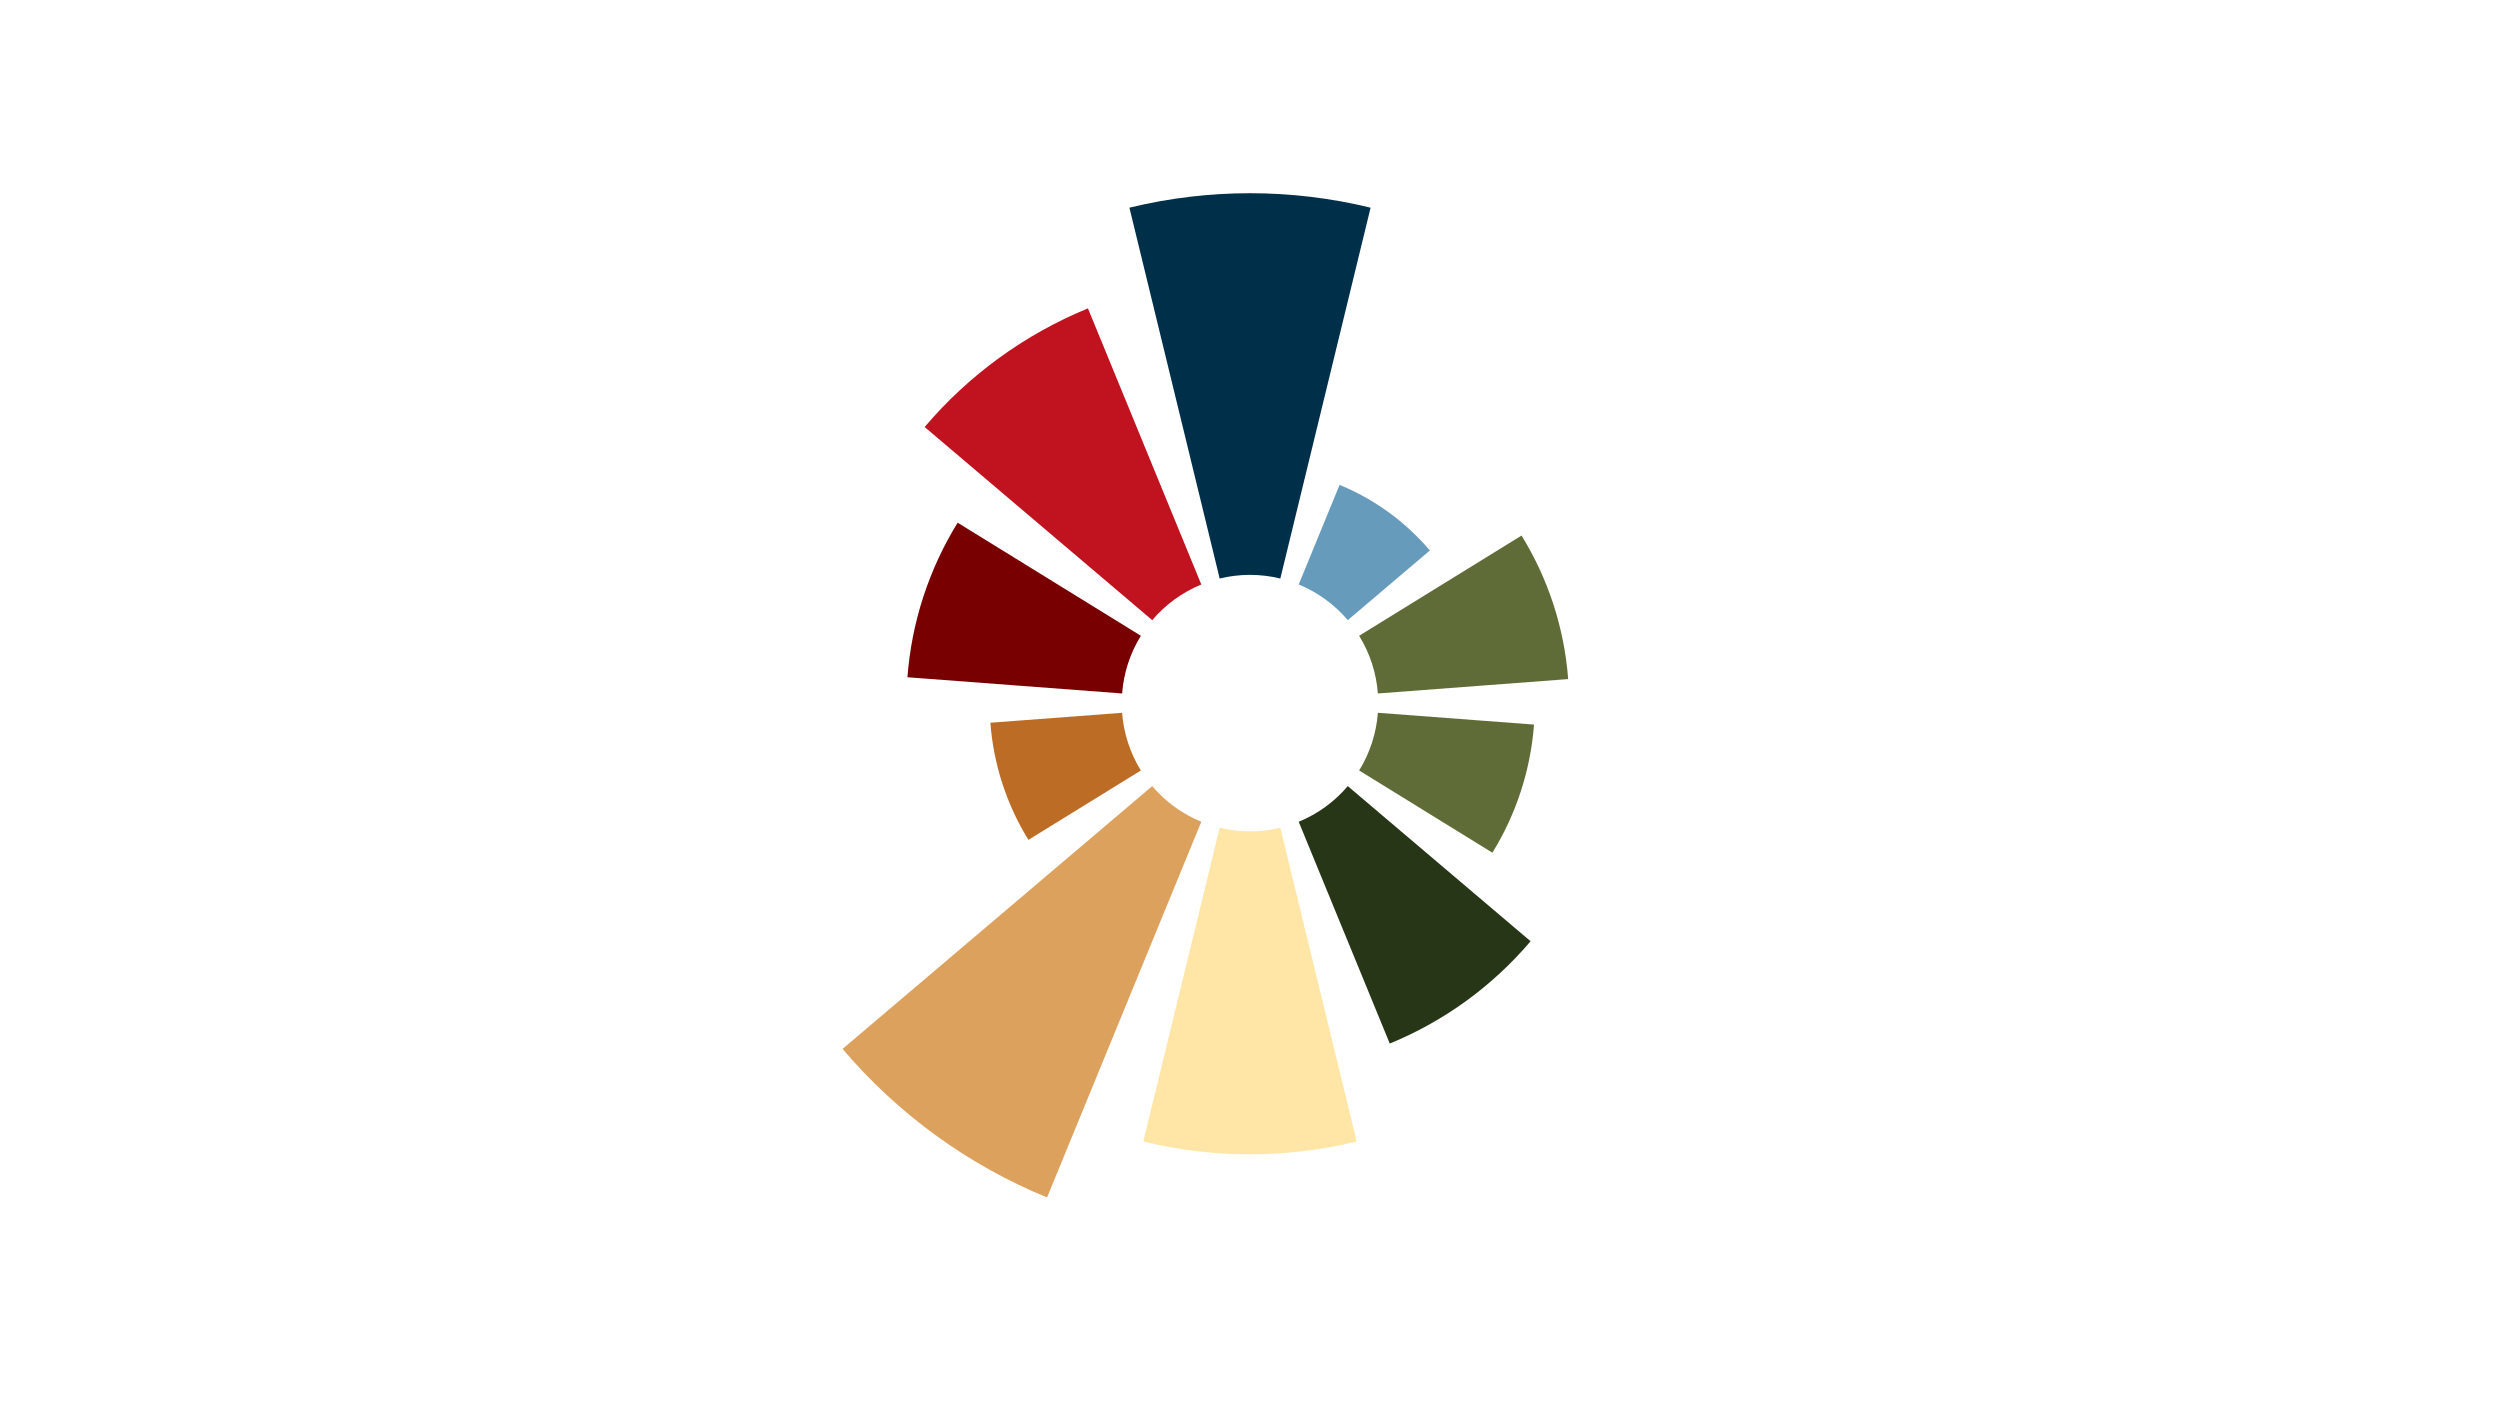
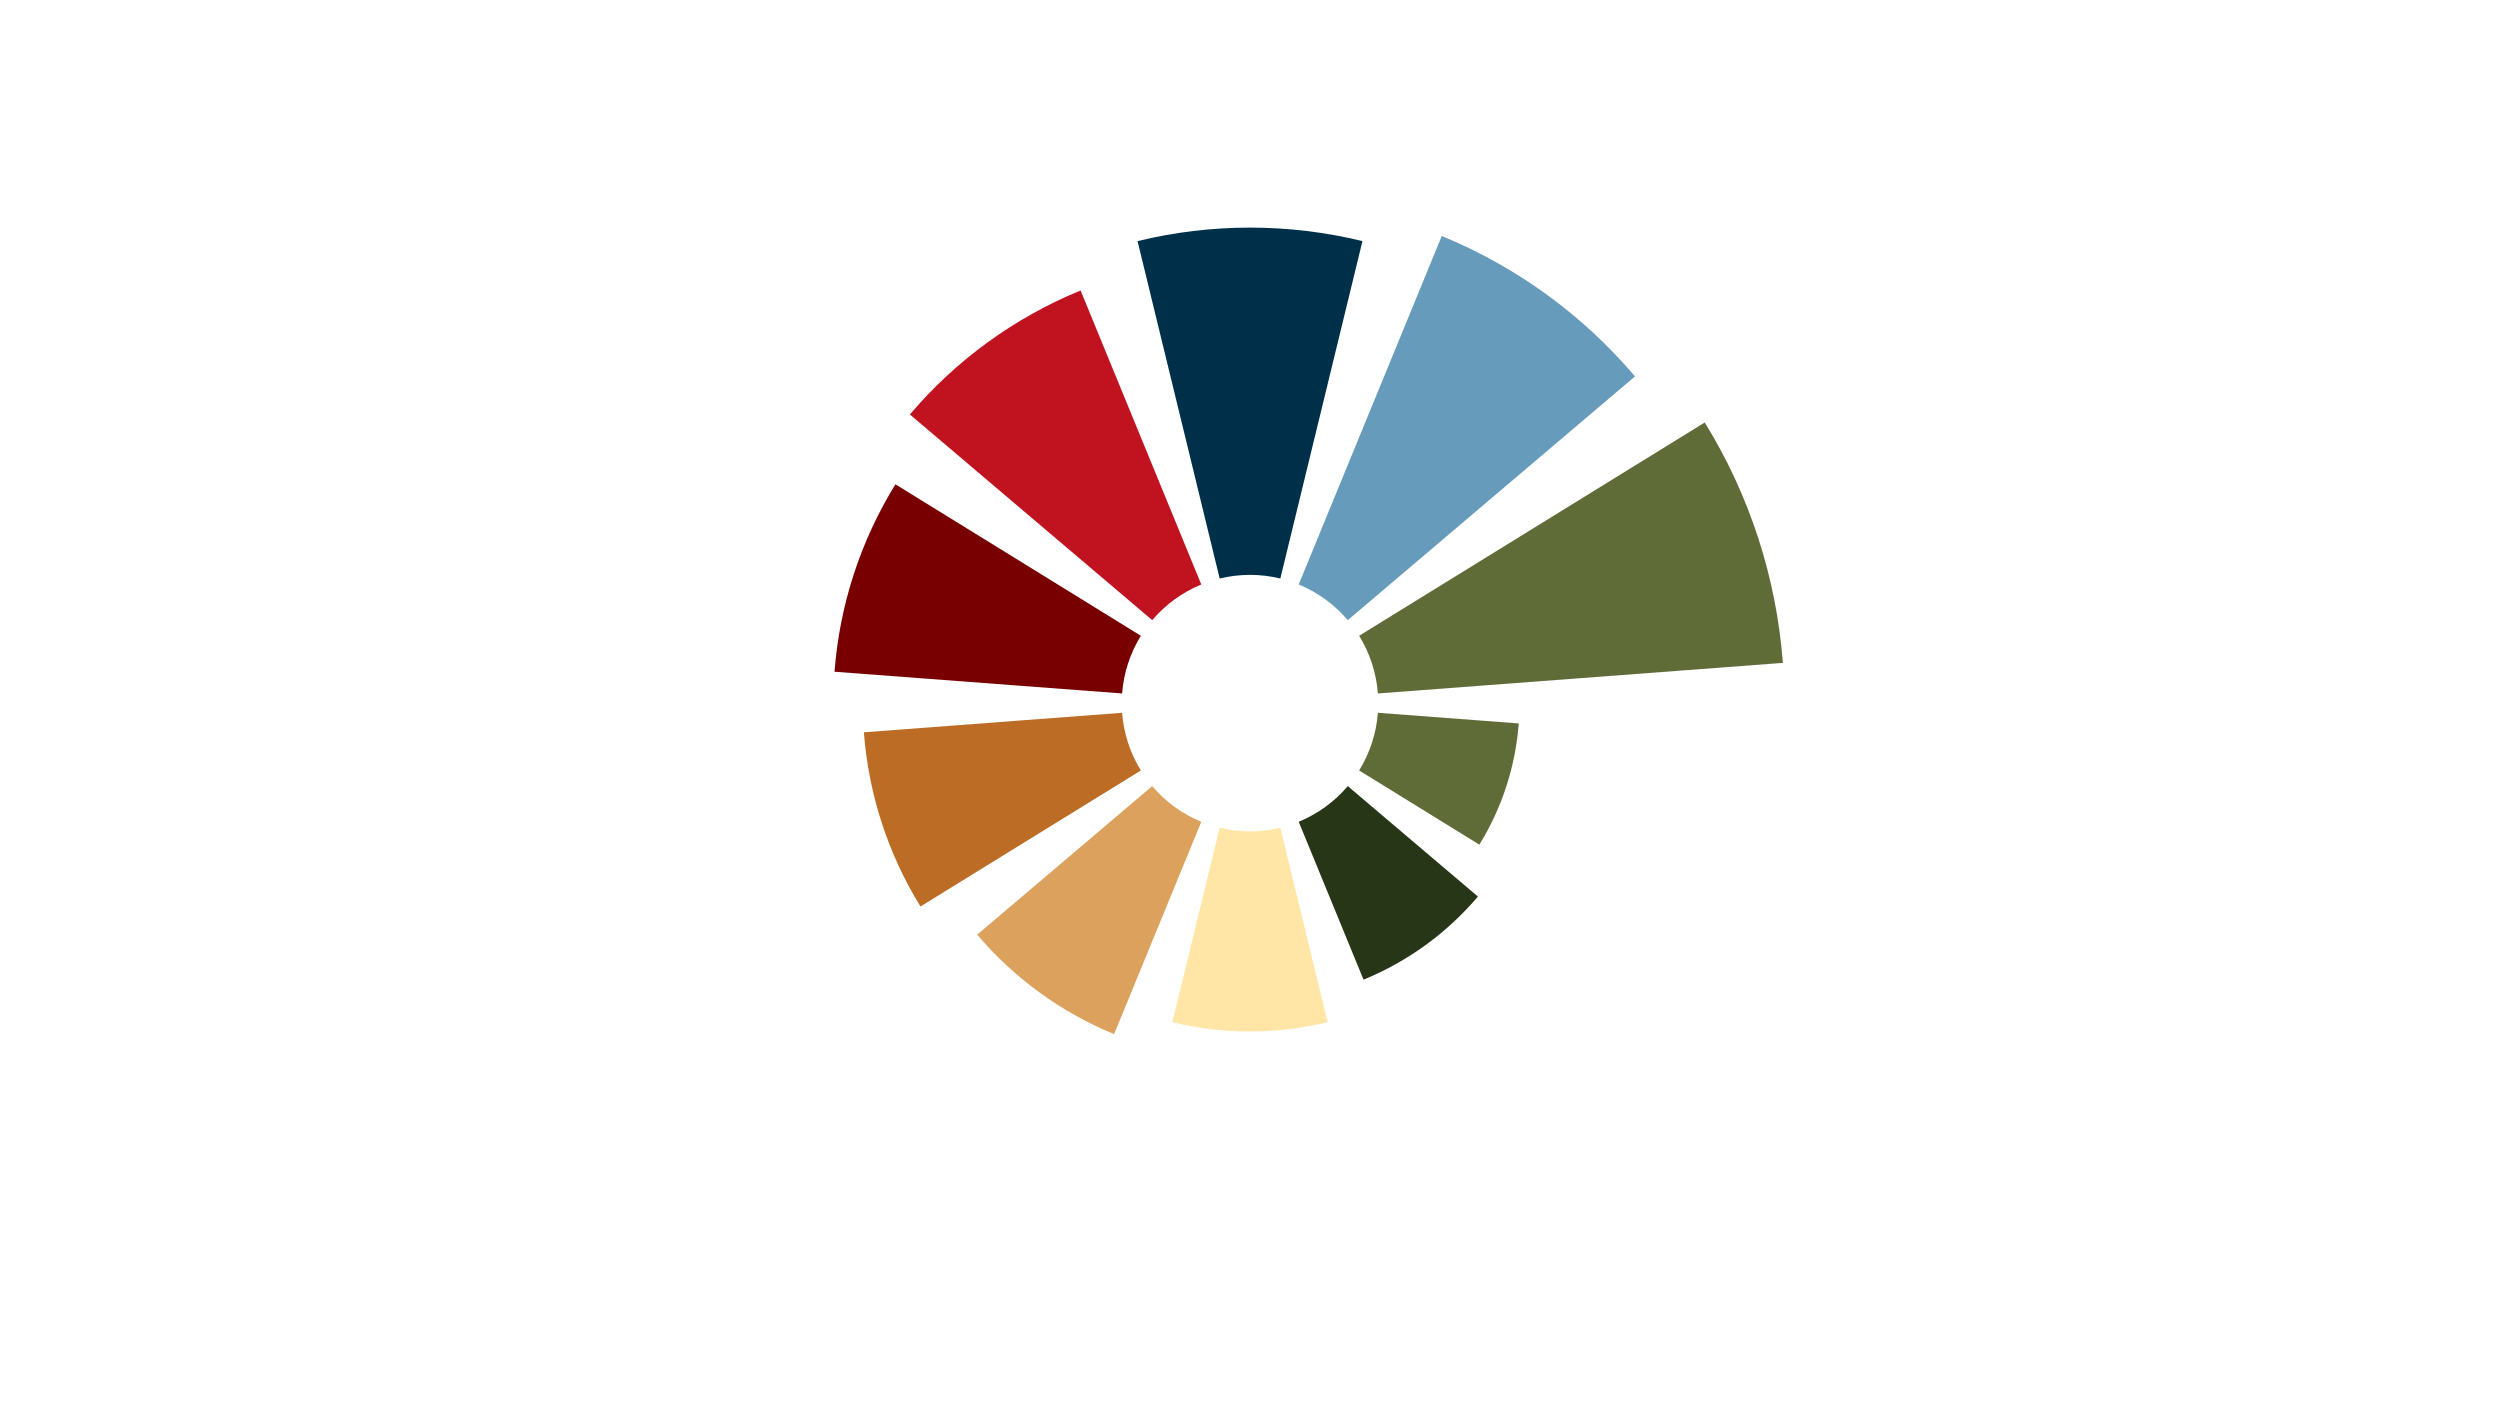
<svg xmlns="http://www.w3.org/2000/svg" width="320" height="180" viewBox="0 0 320 180">
  <svg width="320" height="180" viewBox="0 0 320 180" preserveAspectRatio="xMidYMid meet">
    <g data-chart-id="default-preview-RadialBarChart" data-chart-type="radial-bar" data-polar-orientation="radial" data-bar-shape="sector" data-bar-variant="single" data-renderer="deterministic-polar-bar@2" data-category-field="column" data-value-field="value" data-facet-column="" data-angle-start="0" data-angle-span="360" data-theta-mode="static" data-theta-field="">
-       <path data-chart-id="default-preview-RadialBarChart" data-mark-role="bar" data-mark-group-id="mark-group:default-preview-RadialBarChart:bar" data-row-keys="C001|Alpha" data-category-key="C001" data-series-key="__single__" data-angle="-4.39822971502571" data-angle-start-deg="0" data-angle-end-deg="0" data-theta-value="1" data-value="32" data-stack-start="0" data-stack-end="32" d="M36.354,2.746A36.458,36.458,0,0,1,31.026,19.147L13.97,8.621A16.416,16.416,0,0,0,16.369,1.237Z" transform="translate(160 90)" fill="#606c38" fill-opacity="1" />
-       <path data-chart-id="default-preview-RadialBarChart" data-mark-role="bar" data-mark-group-id="mark-group:default-preview-RadialBarChart:bar" data-row-keys="C002|Alpha" data-category-key="C002" data-series-key="__single__" data-angle="-3.7699111843077517" data-angle-start-deg="0" data-angle-end-deg="0" data-theta-value="1" data-value="49" data-stack-start="0" data-stack-end="49" d="M35.915,30.48A47.105,47.105,0,0,1,17.89,43.576L6.234,15.186A16.416,16.416,0,0,0,12.516,10.622Z" transform="translate(160 90)" fill="#283618" fill-opacity="1" />
-       <path data-chart-id="default-preview-RadialBarChart" data-mark-role="bar" data-mark-group-id="mark-group:default-preview-RadialBarChart:bar" data-row-keys="C003|Alpha" data-category-key="C003" data-series-key="__single__" data-angle="-3.141592653589793" data-angle-start-deg="0" data-angle-end-deg="0" data-theta-value="1" data-value="66" data-stack-start="0" data-stack-end="66" d="M13.658,56.114A57.753,57.753,0,0,1,-13.658,56.114L-3.882,15.95A16.416,16.416,0,0,0,3.882,15.95Z" transform="translate(160 90)" fill="#ffe6a7" fill-opacity="1" />
-       <path data-chart-id="default-preview-RadialBarChart" data-mark-role="bar" data-mark-group-id="mark-group:default-preview-RadialBarChart:bar" data-row-keys="C004|Alpha" data-category-key="C004" data-series-key="__single__" data-angle="-2.5132741228718345" data-angle-start-deg="0" data-angle-end-deg="0" data-theta-value="1" data-value="83" data-stack-start="0" data-stack-end="83" d="M-25.977,63.275A68.4,68.4,0,0,1,-52.151,44.259L-12.516,10.622A16.416,16.416,0,0,0,-6.234,15.186Z" transform="translate(160 90)" fill="#dda15e" fill-opacity="1" />
-       <path data-chart-id="default-preview-RadialBarChart" data-mark-role="bar" data-mark-group-id="mark-group:default-preview-RadialBarChart:bar" data-row-keys="C005|Alpha" data-category-key="C005" data-series-key="__single__" data-angle="-1.8849555921538759" data-angle-start-deg="0" data-angle-end-deg="0" data-theta-value="1" data-value="27" data-stack-start="0" data-stack-end="27" d="M-28.361,17.502A33.326,33.326,0,0,1,-33.232,2.51L-16.369,1.237A16.416,16.416,0,0,0,-13.97,8.621Z" transform="translate(160 90)" fill="#bc6c25" fill-opacity="1" />
-       <path data-chart-id="default-preview-RadialBarChart" data-mark-role="bar" data-mark-group-id="mark-group:default-preview-RadialBarChart:bar" data-row-keys="C006|Alpha" data-category-key="C006" data-series-key="__single__" data-angle="-1.2566370614359172" data-angle-start-deg="0" data-angle-end-deg="0" data-theta-value="1" data-value="44" data-stack-start="0" data-stack-end="44" d="M-43.849,-3.312A43.974,43.974,0,0,1,-37.421,-23.094L-13.97,-8.621A16.416,16.416,0,0,0,-16.369,-1.237Z" transform="translate(160 90)" fill="#780000" fill-opacity="1" />
-       <path data-chart-id="default-preview-RadialBarChart" data-mark-role="bar" data-mark-group-id="mark-group:default-preview-RadialBarChart:bar" data-row-keys="C007|Alpha" data-category-key="C007" data-series-key="__single__" data-angle="-0.6283185307179586" data-angle-start-deg="0" data-angle-end-deg="0" data-theta-value="1" data-value="61" data-stack-start="0" data-stack-end="61" d="M-41.645,-35.343A54.621,54.621,0,0,1,-20.744,-50.529L-6.234,-15.186A16.416,16.416,0,0,0,-12.516,-10.622Z" transform="translate(160 90)" fill="#c1121f" fill-opacity="1" />
-       <path data-chart-id="default-preview-RadialBarChart" data-mark-role="bar" data-mark-group-id="mark-group:default-preview-RadialBarChart:bar" data-row-keys="C008|Alpha" data-category-key="C008" data-series-key="__single__" data-angle="0" data-angle-start-deg="0" data-angle-end-deg="0" data-theta-value="1" data-value="78" data-stack-start="0" data-stack-end="78" d="M-15.436,-63.417A65.268,65.268,0,0,1,15.436,-63.417L3.882,-15.95A16.416,16.416,0,0,0,-3.882,-15.95Z" transform="translate(160 90)" fill="#003049" fill-opacity="1" />
-       <path data-chart-id="default-preview-RadialBarChart" data-mark-role="bar" data-mark-group-id="mark-group:default-preview-RadialBarChart:bar" data-row-keys="C009|Alpha" data-category-key="C009" data-series-key="__single__" data-angle="0.6283185307179586" data-angle-start-deg="0" data-angle-end-deg="0" data-theta-value="1" data-value="22" data-stack-start="0" data-stack-end="22" d="M11.467,-27.933A30.195,30.195,0,0,1,23.022,-19.538L12.516,-10.622A16.416,16.416,0,0,0,6.234,-15.186Z" transform="translate(160 90)" fill="#669bbc" fill-opacity="1" />
-       <path data-chart-id="default-preview-RadialBarChart" data-mark-role="bar" data-mark-group-id="mark-group:default-preview-RadialBarChart:bar" data-row-keys="C010|Alpha" data-category-key="C010" data-series-key="__single__" data-angle="1.2566370614359172" data-angle-start-deg="0" data-angle-end-deg="0" data-theta-value="1" data-value="39" data-stack-start="0" data-stack-end="39" d="M34.757,-21.449A40.842,40.842,0,0,1,40.726,-3.077L16.369,-1.237A16.416,16.416,0,0,0,13.97,-8.621Z" transform="translate(160 90)" fill="#606c38" fill-opacity="1" />
+       <path data-chart-id="default-preview-RadialBarChart" data-mark-role="bar" data-mark-group-id="mark-group:default-preview-RadialBarChart:bar" data-row-keys="C001|Alpha" data-category-key="C001" data-series-key="__single__" data-angle="-4.39822971502571" data-angle-start-deg="0" data-angle-end-deg="0" data-theta-value="1" data-value="24" data-stack-start="0" data-stack-end="24" d="M34.399,2.599A34.497,34.497,0,0,1,29.357,18.117L13.97,8.621A16.416,16.416,0,0,0,16.369,1.237Z" transform="translate(160 90)" fill="#606c38" fill-opacity="1" />
+       <path data-chart-id="default-preview-RadialBarChart" data-mark-role="bar" data-mark-group-id="mark-group:default-preview-RadialBarChart:bar" data-row-keys="C002|Alpha" data-category-key="C002" data-series-key="__single__" data-angle="-3.7699111843077517" data-angle-start-deg="0" data-angle-end-deg="0" data-theta-value="1" data-value="29" data-stack-start="0" data-stack-end="29" d="M29.174,24.759A38.264,38.264,0,0,1,14.532,35.397L6.234,15.186A16.416,16.416,0,0,0,12.516,10.622Z" transform="translate(160 90)" fill="#283618" fill-opacity="1" />
+       <path data-chart-id="default-preview-RadialBarChart" data-mark-role="bar" data-mark-group-id="mark-group:default-preview-RadialBarChart:bar" data-row-keys="C003|Alpha" data-category-key="C003" data-series-key="__single__" data-angle="-3.141592653589793" data-angle-start-deg="0" data-angle-end-deg="0" data-theta-value="1" data-value="34" data-stack-start="0" data-stack-end="34" d="M9.94,40.839A42.031,42.031,0,0,1,-9.94,40.839L-3.882,15.95A16.416,16.416,0,0,0,3.882,15.95Z" transform="translate(160 90)" fill="#ffe6a7" fill-opacity="1" />
+       <path data-chart-id="default-preview-RadialBarChart" data-mark-role="bar" data-mark-group-id="mark-group:default-preview-RadialBarChart:bar" data-row-keys="C004|Alpha" data-category-key="C004" data-series-key="__single__" data-angle="-2.5132741228718345" data-angle-start-deg="0" data-angle-end-deg="0" data-theta-value="1" data-value="39" data-stack-start="0" data-stack-end="39" d="M-17.393,42.367A45.798,45.798,0,0,1,-34.919,29.634L-12.516,10.622A16.416,16.416,0,0,0,-6.234,15.186Z" transform="translate(160 90)" fill="#dda15e" fill-opacity="1" />
+       <path data-chart-id="default-preview-RadialBarChart" data-mark-role="bar" data-mark-group-id="mark-group:default-preview-RadialBarChart:bar" data-row-keys="C005|Alpha" data-category-key="C005" data-series-key="__single__" data-angle="-1.8849555921538759" data-angle-start-deg="0" data-angle-end-deg="0" data-theta-value="1" data-value="44" data-stack-start="0" data-stack-end="44" d="M-42.18,26.03A49.565,49.565,0,0,1,-49.424,3.734L-16.369,1.237A16.416,16.416,0,0,0,-13.97,8.621Z" transform="translate(160 90)" fill="#bc6c25" fill-opacity="1" />
+       <path data-chart-id="default-preview-RadialBarChart" data-mark-role="bar" data-mark-group-id="mark-group:default-preview-RadialBarChart:bar" data-row-keys="C006|Alpha" data-category-key="C006" data-series-key="__single__" data-angle="-1.2566370614359172" data-angle-start-deg="0" data-angle-end-deg="0" data-theta-value="1" data-value="49" data-stack-start="0" data-stack-end="49" d="M-53.181,-4.017A53.332,53.332,0,0,1,-45.385,-28.009L-13.97,-8.621A16.416,16.416,0,0,0,-16.369,-1.237Z" transform="translate(160 90)" fill="#780000" fill-opacity="1" />
+       <path data-chart-id="default-preview-RadialBarChart" data-mark-role="bar" data-mark-group-id="mark-group:default-preview-RadialBarChart:bar" data-row-keys="C007|Alpha" data-category-key="C007" data-series-key="__single__" data-angle="-0.6283185307179586" data-angle-start-deg="0" data-angle-end-deg="0" data-theta-value="1" data-value="54" data-stack-start="0" data-stack-end="54" d="M-43.535,-36.946A57.099,57.099,0,0,1,-21.685,-52.821L-6.234,-15.186A16.416,16.416,0,0,0,-12.516,-10.622Z" transform="translate(160 90)" fill="#c1121f" fill-opacity="1" />
+       <path data-chart-id="default-preview-RadialBarChart" data-mark-role="bar" data-mark-group-id="mark-group:default-preview-RadialBarChart:bar" data-row-keys="C008|Alpha" data-category-key="C008" data-series-key="__single__" data-angle="0" data-angle-start-deg="0" data-angle-end-deg="0" data-theta-value="1" data-value="59" data-stack-start="0" data-stack-end="59" d="M-14.395,-59.139A60.866,60.866,0,0,1,14.395,-59.139L3.882,-15.95A16.416,16.416,0,0,0,-3.882,-15.95Z" transform="translate(160 90)" fill="#003049" fill-opacity="1" />
+       <path data-chart-id="default-preview-RadialBarChart" data-mark-role="bar" data-mark-group-id="mark-group:default-preview-RadialBarChart:bar" data-row-keys="C009|Alpha" data-category-key="C009" data-series-key="__single__" data-angle="0.6283185307179586" data-angle-start-deg="0" data-angle-end-deg="0" data-theta-value="1" data-value="64" data-stack-start="0" data-stack-end="64" d="M24.546,-59.791A64.633,64.633,0,0,1,49.279,-41.821L12.516,-10.622A16.416,16.416,0,0,0,6.234,-15.186Z" transform="translate(160 90)" fill="#669bbc" fill-opacity="1" />
+       <path data-chart-id="default-preview-RadialBarChart" data-mark-role="bar" data-mark-group-id="mark-group:default-preview-RadialBarChart:bar" data-row-keys="C010|Alpha" data-category-key="C010" data-series-key="__single__" data-angle="1.2566370614359172" data-angle-start-deg="0" data-angle-end-deg="0" data-theta-value="1" data-value="69" data-stack-start="0" data-stack-end="69" d="M58.208,-35.922A68.4,68.4,0,0,1,68.206,-5.152L16.369,-1.237A16.416,16.416,0,0,0,13.97,-8.621Z" transform="translate(160 90)" fill="#606c38" fill-opacity="1" />
    </g>
  </svg>
</svg>
